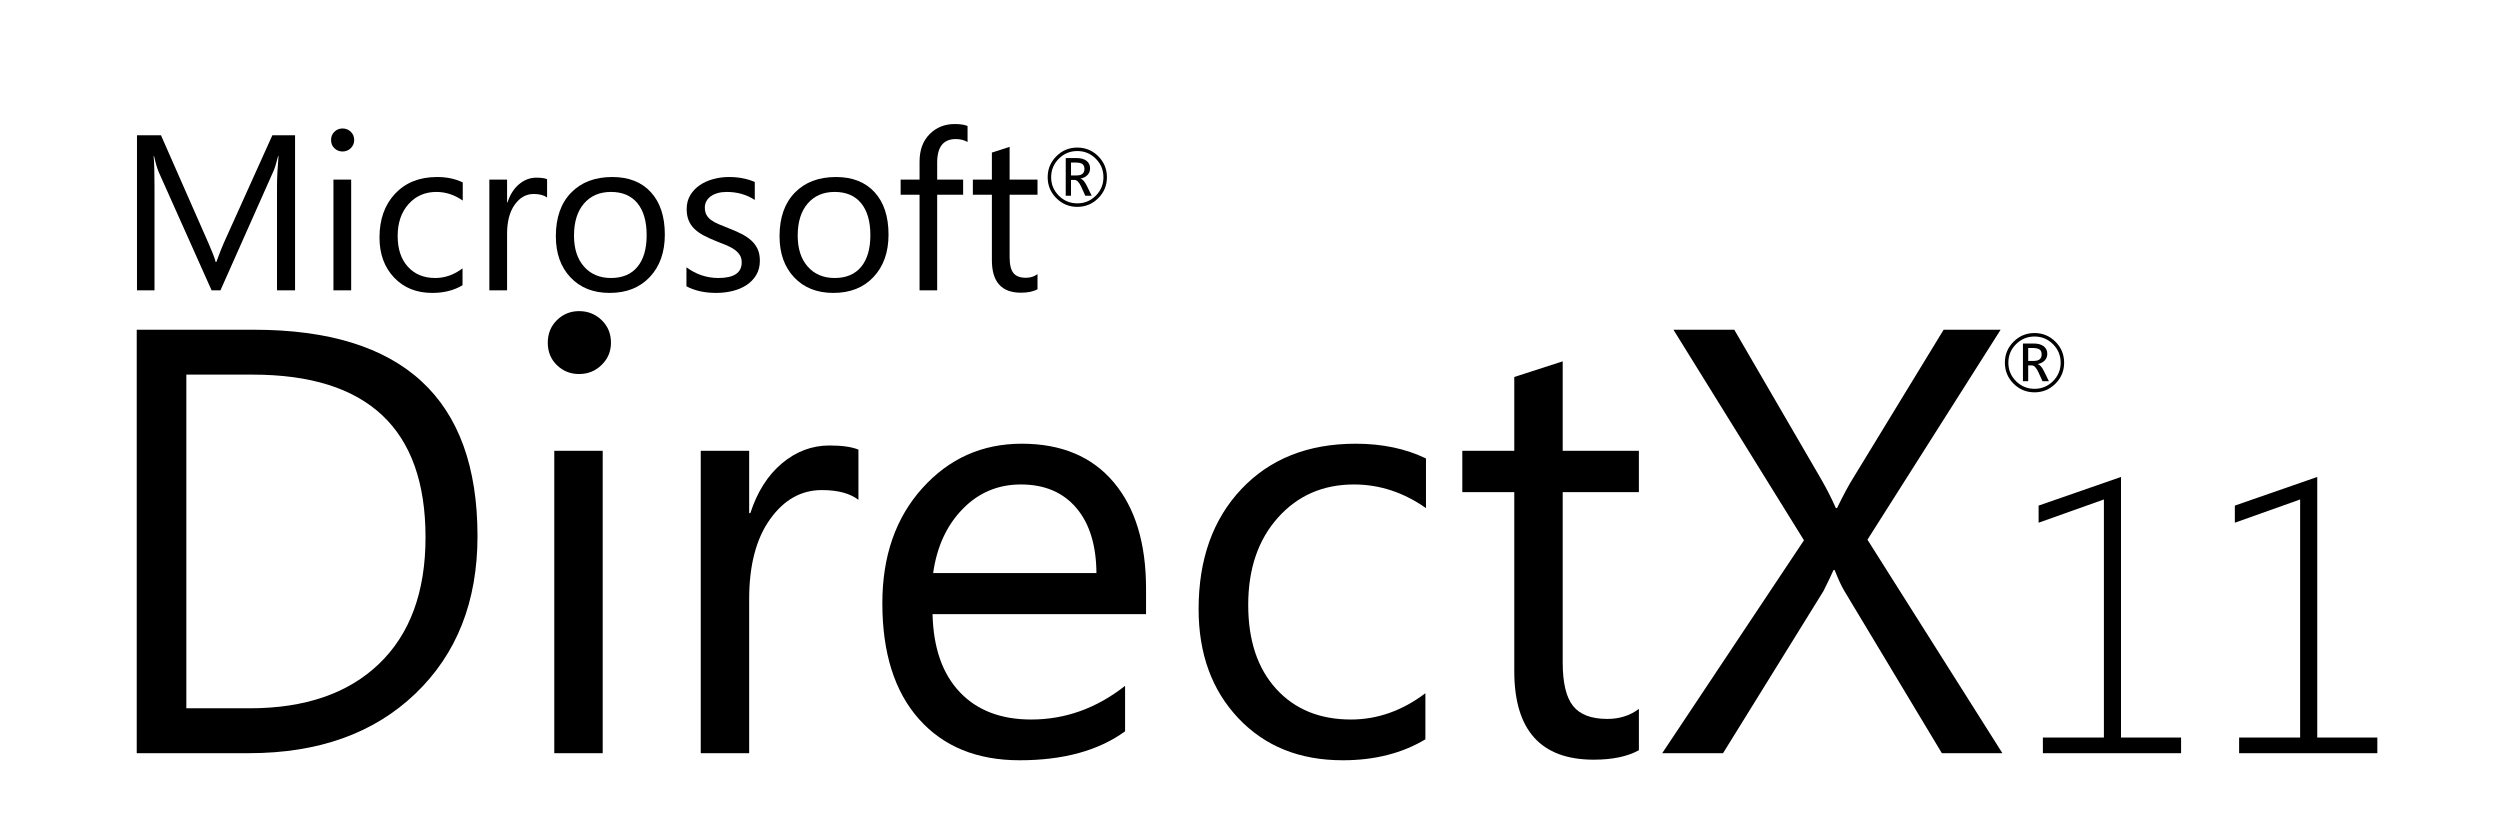
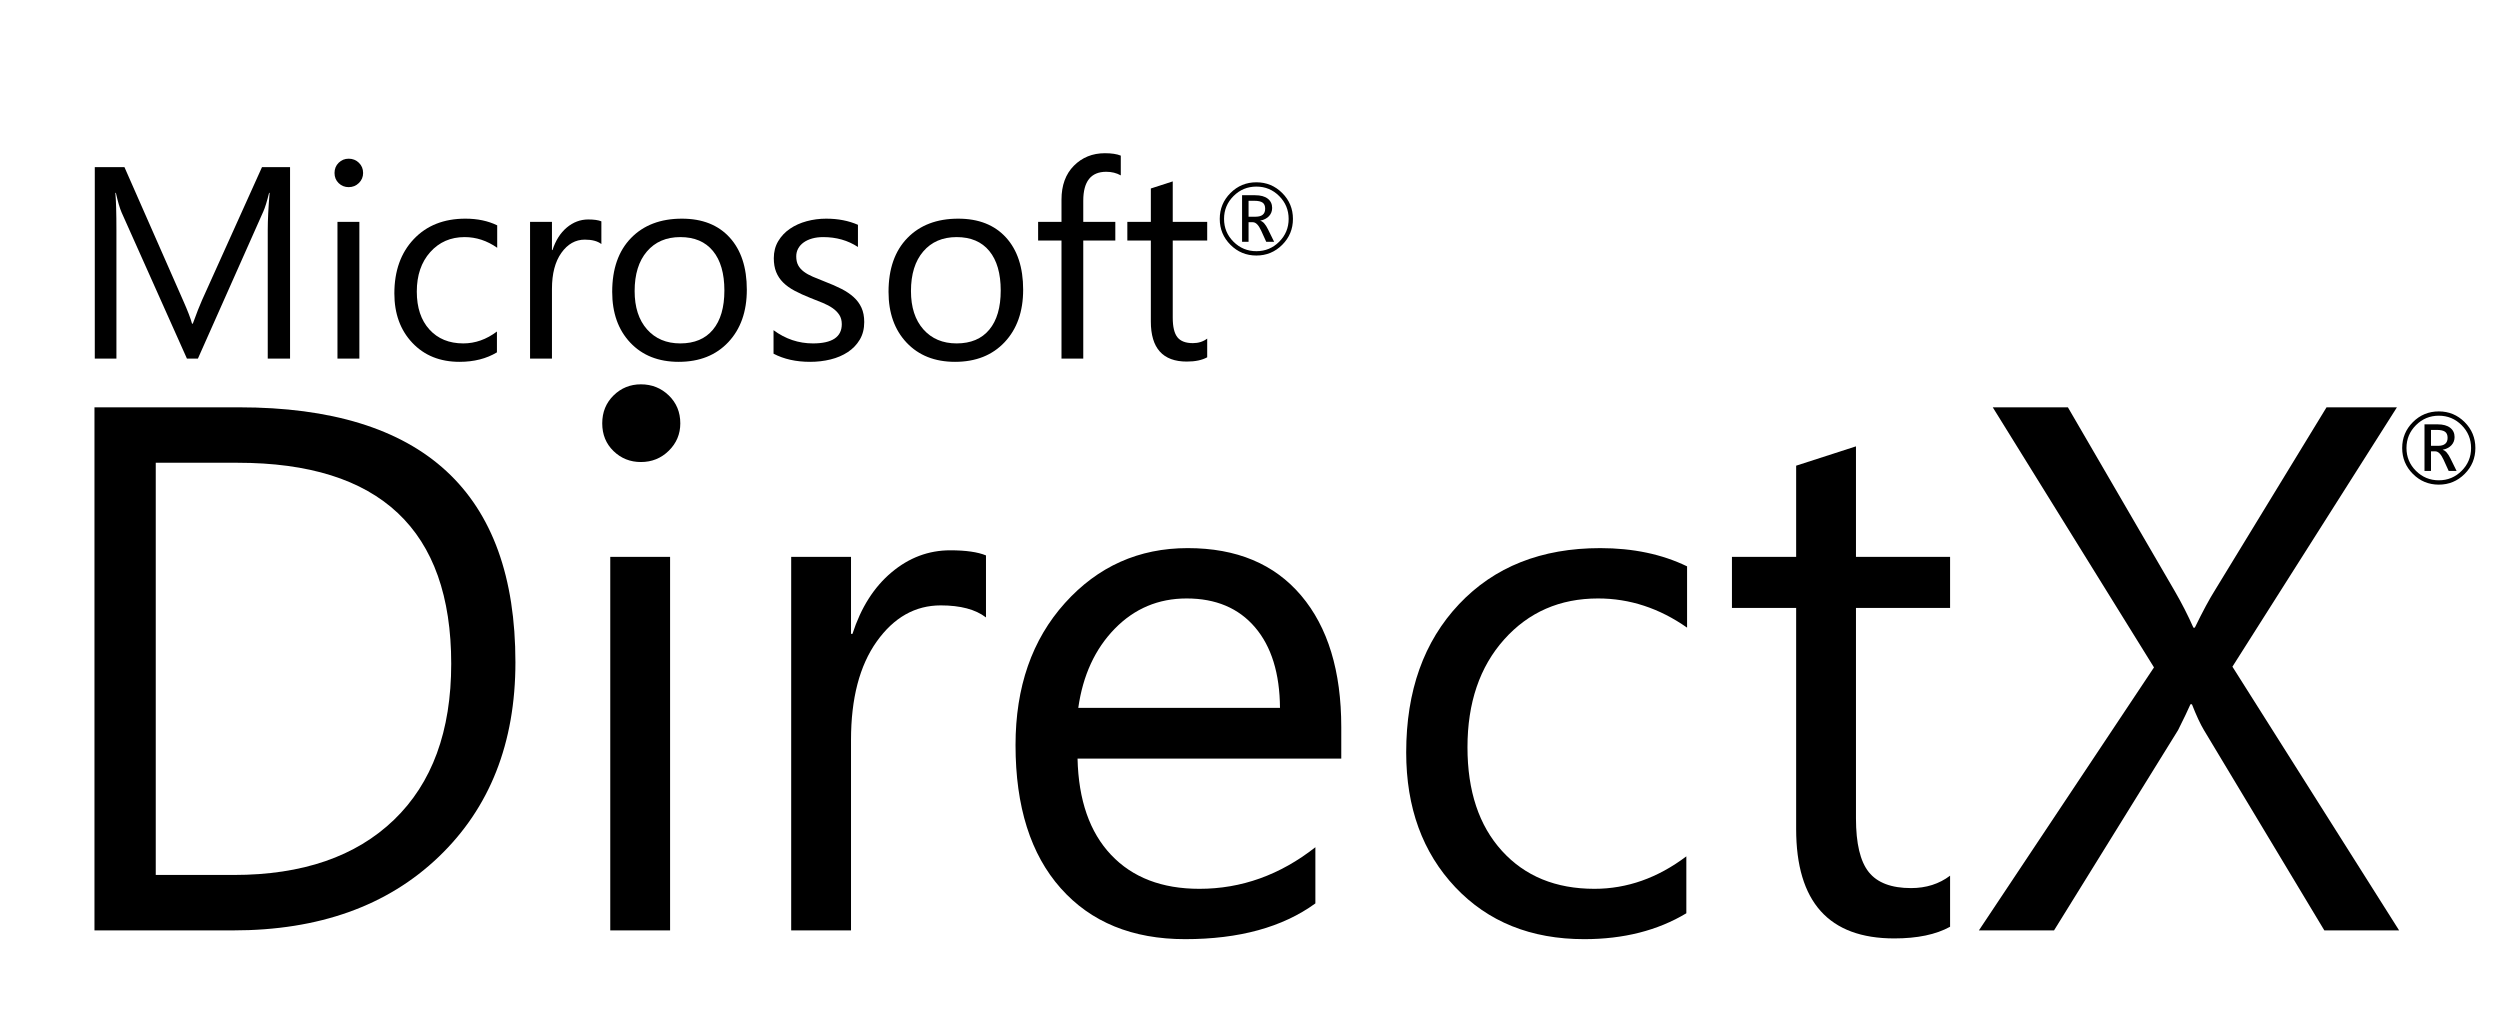
- <svg xmlns="http://www.w3.org/2000/svg" version="1.1" x="0px" y="0px" width="1050px" height="350px" viewBox="-57.427 -52.094 1050 350" enable-background="new -57.427 -52.094 1050 350" xml:space="preserve">
+ <svg xmlns="http://www.w3.org/2000/svg" version="1.1" x="0px" y="0px" width="850px" height="350px" viewBox="-32.12 -52.094 850 350" enable-background="new -32.12 -52.094 850 350" xml:space="preserve">
  <defs>
</defs>
  <path d="M66.497,69.841h-7.583V26.156c0-3.451,0.211-7.674,0.636-12.669h-0.182c-0.727,2.937-1.378,5.041-1.953,6.312L35.164,69.841  H31.44L9.235,20.162c-0.636-1.453-1.287-3.678-1.953-6.675H7.101c0.242,2.604,0.363,6.857,0.363,12.76v43.594H0.107V4.723h10.081  l19.98,45.41c1.544,3.481,2.543,6.085,2.997,7.811h0.272c1.301-3.572,2.346-6.236,3.133-7.992L56.961,4.723h9.536V69.841z" />
  <path d="M86.432,11.534c-1.333,0-2.468-0.454-3.406-1.362c-0.938-0.908-1.408-2.059-1.408-3.451c0-1.392,0.469-2.55,1.408-3.474  c0.938-0.923,2.073-1.385,3.406-1.385c1.362,0,2.521,0.462,3.474,1.385c0.954,0.923,1.431,2.082,1.431,3.474  c0,1.333-0.477,2.468-1.431,3.406C88.953,11.065,87.794,11.534,86.432,11.534z M90.065,69.841h-7.447v-46.5h7.447V69.841z" />
  <path d="M136.837,67.707c-3.572,2.149-7.811,3.224-12.715,3.224c-6.63,0-11.981-2.157-16.053-6.471  c-4.072-4.314-6.107-9.907-6.107-16.779c0-7.659,2.195-13.812,6.584-18.459c4.389-4.647,10.247-6.971,17.574-6.971  c4.087,0,7.689,0.757,10.808,2.271v7.629c-3.451-2.422-7.145-3.633-11.08-3.633c-4.753,0-8.65,1.703-11.693,5.108  c-3.042,3.406-4.563,7.879-4.563,13.419c0,5.449,1.431,9.748,4.291,12.896c2.861,3.149,6.698,4.723,11.512,4.723  c4.057,0,7.871-1.347,11.443-4.042V67.707z" />
  <path d="M172.348,30.879c-1.302-0.999-3.179-1.499-5.631-1.499c-3.179,0-5.835,1.499-7.97,4.496  c-2.134,2.997-3.201,7.084-3.201,12.261v23.704h-7.447v-46.5h7.447v9.582h0.182c1.06-3.27,2.679-5.82,4.859-7.652  c2.18-1.831,4.616-2.747,7.311-2.747c1.937,0,3.421,0.212,4.45,0.636V30.879z" />
  <path d="M198.641,70.931c-6.873,0-12.359-2.172-16.461-6.517c-4.102-4.344-6.153-10.104-6.153-17.278  c0-7.811,2.134-13.911,6.403-18.3c4.269-4.389,10.036-6.584,17.301-6.584c6.932,0,12.344,2.134,16.234,6.403  s5.835,10.188,5.835,17.755c0,7.417-2.097,13.358-6.29,17.823C211.317,68.698,205.694,70.931,198.641,70.931z M199.186,28.518  c-4.784,0-8.567,1.627-11.353,4.882c-2.786,3.254-4.178,7.742-4.178,13.464c0,5.51,1.408,9.854,4.223,13.033  s6.584,4.768,11.307,4.768c4.813,0,8.514-1.559,11.103-4.677c2.588-3.118,3.882-7.553,3.882-13.305  c0-5.813-1.294-10.292-3.882-13.441C207.7,30.092,203.999,28.518,199.186,28.518z" />
  <path d="M230.882,68.161v-7.992c4.057,2.997,8.521,4.496,13.396,4.496c6.539,0,9.809-2.18,9.809-6.539  c0-1.241-0.28-2.293-0.84-3.156c-0.561-0.862-1.317-1.627-2.271-2.293c-0.954-0.666-2.074-1.264-3.36-1.794  c-1.287-0.529-2.672-1.082-4.155-1.657c-2.059-0.817-3.868-1.642-5.427-2.475s-2.86-1.771-3.905-2.815  c-1.044-1.045-1.832-2.232-2.361-3.565c-0.53-1.332-0.794-2.891-0.794-4.677c0-2.18,0.5-4.109,1.499-5.79  c0.999-1.68,2.331-3.088,3.996-4.223c1.665-1.136,3.564-1.991,5.699-2.566c2.134-0.575,4.336-0.863,6.607-0.863  c4.026,0,7.629,0.697,10.808,2.089v7.538c-3.421-2.24-7.356-3.36-11.807-3.36c-1.393,0-2.649,0.159-3.769,0.477  c-1.12,0.318-2.082,0.765-2.884,1.34c-0.802,0.575-1.423,1.264-1.861,2.066c-0.439,0.802-0.659,1.688-0.659,2.656  c0,1.211,0.219,2.225,0.659,3.042c0.438,0.817,1.082,1.544,1.93,2.18c0.847,0.636,1.877,1.211,3.088,1.726  c1.21,0.515,2.588,1.075,4.132,1.68c2.059,0.788,3.905,1.597,5.54,2.43s3.027,1.771,4.178,2.815c1.15,1.044,2.036,2.248,2.657,3.61  c0.62,1.362,0.931,2.982,0.931,4.859c0,2.301-0.507,4.299-1.521,5.994c-1.014,1.696-2.369,3.104-4.064,4.223  c-1.696,1.12-3.648,1.953-5.858,2.498c-2.21,0.545-4.526,0.817-6.948,0.817C238.541,70.931,234.394,70.007,230.882,68.161z" />
  <path d="M292.595,70.931c-6.873,0-12.359-2.172-16.462-6.517c-4.103-4.344-6.153-10.104-6.153-17.278  c0-7.811,2.135-13.911,6.403-18.3c4.269-4.389,10.036-6.584,17.302-6.584c6.932,0,12.344,2.134,16.233,6.403  s5.835,10.188,5.835,17.755c0,7.417-2.096,13.358-6.289,17.823C305.271,68.698,299.648,70.931,292.595,70.931z M293.14,28.518  c-4.784,0-8.568,1.627-11.354,4.882s-4.178,7.742-4.178,13.464c0,5.51,1.408,9.854,4.224,13.033s6.585,4.768,11.308,4.768  c4.813,0,8.514-1.559,11.103-4.677c2.588-3.118,3.882-7.553,3.882-13.305c0-5.813-1.294-10.292-3.882-13.441  C301.654,30.092,297.953,28.518,293.14,28.518z" />
  <path d="M348.949,7.538c-1.453-0.817-3.104-1.226-4.949-1.226c-5.208,0-7.811,3.285-7.811,9.854v7.175h10.898v6.357h-10.898v40.143  h-7.402V29.698h-7.947v-6.357h7.947v-7.538c0-4.874,1.408-8.726,4.223-11.557C335.826,1.416,339.336,0,343.544,0  c2.271,0,4.072,0.272,5.404,0.817V7.538z" />
  <path d="M378.328,69.387c-1.756,0.969-4.071,1.453-6.947,1.453c-8.144,0-12.215-4.541-12.215-13.623V29.698h-7.992v-6.357h7.992  V11.988l7.447-2.407v13.759h11.715v6.357h-11.715V55.9c0,3.118,0.529,5.343,1.589,6.675c1.06,1.333,2.815,1.998,5.268,1.998  c1.877,0,3.497-0.515,4.858-1.544V69.387z" />
  <path d="M0,264.242V86.393h49.113c62.672,0,94.01,28.897,94.01,86.693c0,27.451-8.703,49.506-26.107,66.166  c-17.406,16.662-40.701,24.99-69.887,24.99H0z M20.836,105.245v140.146h26.541c23.316,0,41.464-6.242,54.446-18.727  c12.98-12.484,19.472-30.18,19.472-53.082c0-45.558-24.227-68.337-72.678-68.337H20.836z" />
  <path d="M185.787,104.997c-3.639,0-6.74-1.24-9.302-3.721c-2.564-2.48-3.845-5.622-3.845-9.426c0-3.802,1.281-6.965,3.845-9.488  c2.562-2.521,5.663-3.783,9.302-3.783c3.721,0,6.883,1.262,9.488,3.783c2.604,2.523,3.907,5.686,3.907,9.488  c0,3.639-1.302,6.74-3.907,9.302C192.67,103.716,189.508,104.997,185.787,104.997z M195.709,264.242h-20.34v-127h20.34V264.242z" />
  <path d="M303.113,157.83c-3.556-2.729-8.682-4.092-15.379-4.092c-8.682,0-15.938,4.092-21.766,12.277  c-5.83,8.186-8.744,19.348-8.744,33.486v64.74h-20.34v-127h20.34v26.17h0.496c2.894-8.93,7.317-15.895,13.271-20.898  c5.953-5.002,12.607-7.504,19.968-7.504c5.29,0,9.343,0.58,12.154,1.736V157.83z" />
-   <path d="M423.912,205.828h-89.669c0.329,14.139,4.134,25.053,11.41,32.742c7.274,7.689,17.28,11.533,30.014,11.533  c14.304,0,27.45-4.713,39.439-14.139v19.1c-11.162,8.105-25.921,12.154-44.276,12.154c-17.942,0-32.041-5.766-42.292-17.301  c-10.253-11.533-15.379-27.76-15.379-48.68c0-19.76,5.601-35.861,16.806-48.307c11.202-12.443,25.114-18.666,41.733-18.666  s29.475,5.376,38.571,16.123c9.095,10.75,13.643,25.674,13.643,44.773V205.828z M403.076,188.588  c-0.083-11.738-2.914-20.877-8.496-27.408c-5.58-6.531-13.332-9.799-23.254-9.799c-9.593,0-17.735,3.432-24.433,10.295  s-10.833,15.834-12.402,26.912H403.076z" />
-   <path d="M541.239,258.414c-9.758,5.869-21.332,8.805-34.727,8.805c-18.107,0-32.723-5.891-43.842-17.672  c-11.122-11.783-16.682-27.057-16.682-45.828c0-20.916,5.994-37.723,17.983-50.414c11.988-12.691,27.986-19.039,47.998-19.039  c11.162,0,21,2.068,29.518,6.201v20.836c-9.426-6.613-19.516-9.922-30.262-9.922c-12.982,0-23.627,4.652-31.936,13.953  c-8.311,9.303-12.465,21.518-12.465,36.648c0,14.883,3.907,26.625,11.721,35.223c7.813,8.602,18.293,12.898,31.439,12.898  c11.078,0,21.496-3.678,31.254-11.037V258.414z" />
-   <path d="M630.907,263.002c-4.795,2.646-11.121,3.969-18.975,3.969c-22.244,0-33.363-12.402-33.363-37.207v-75.158h-21.828v-17.363  h21.828v-31.005l20.34-6.573v37.579h31.998v17.363h-31.998v71.563c0,8.516,1.445,14.594,4.342,18.23  c2.893,3.641,7.689,5.457,14.387,5.457c5.125,0,9.549-1.404,13.27-4.217V263.002z" />
-   <path d="M783.581,264.242h-25.426l-40.928-68.088c-1.24-2.066-2.604-5.002-4.092-8.807h-0.496c-0.828,1.904-2.232,4.838-4.217,8.807  l-42.168,68.088h-25.549l59.531-89.42l-54.818-88.429h25.549l36.338,62.507c2.398,4.137,4.506,8.27,6.326,12.402h0.496  c2.645-5.457,4.961-9.754,6.945-12.898l37.826-62.011h23.938l-55.936,88.181L783.581,264.242z" />
-   <path d="M800.583,264.242v-6.563h25.625v-100l-27.422,9.766v-7.188l34.609-12.031V257.68h25.234v6.563H800.583z" />
-   <path d="M883.004,264.242v-6.563h25.625v-100l-27.422,9.766v-7.188l34.609-12.031V257.68h25.234v6.563H883.004z" />
-   <path d="M395.047,34.787c-3.442,0-6.378-1.214-8.807-3.644c-2.43-2.429-3.644-5.365-3.644-8.807c0-3.442,1.214-6.377,3.644-8.807  c2.429-2.429,5.365-3.644,8.807-3.644c3.431,0,6.361,1.215,8.791,3.644c2.429,2.43,3.644,5.365,3.644,8.807  c0,3.442-1.215,6.378-3.644,8.807C401.408,33.573,398.478,34.787,395.047,34.787z M395.047,11.346c-3.033,0-5.623,1.074-7.77,3.221  c-2.147,2.147-3.221,4.737-3.221,7.77c0,3.033,1.073,5.62,3.221,7.761c2.147,2.142,4.737,3.212,7.77,3.212  c3.032,0,5.62-1.071,7.761-3.212s3.212-4.729,3.212-7.761c0-3.032-1.071-5.622-3.212-7.77  C400.667,12.419,398.079,11.346,395.047,11.346z M401.09,30.122H398.4l-1.727-3.802c-0.875-1.903-1.815-2.855-2.822-2.855h-1.461  v6.657h-2.208V14.284h4.449c1.848,0,3.273,0.388,4.275,1.162c1.001,0.775,1.502,1.826,1.502,3.154c0,1.085-0.352,2.009-1.054,2.772  c-0.703,0.764-1.685,1.278-2.947,1.544v0.066c0.874,0.188,1.743,1.162,2.606,2.922L401.09,30.122z M392.391,16.177v5.412h2.374  c2.18,0,3.271-0.907,3.271-2.723c0-0.974-0.293-1.666-0.88-2.075c-0.587-0.409-1.517-0.614-2.789-0.614H392.391z" />
-   <path d="M797.073,112.685c-3.442,0-6.378-1.214-8.807-3.644c-2.43-2.429-3.645-5.365-3.645-8.807c0-3.442,1.215-6.377,3.645-8.807  c2.429-2.429,5.364-3.644,8.807-3.644c3.431,0,6.361,1.215,8.791,3.644c2.429,2.43,3.644,5.365,3.644,8.807  c0,3.442-1.215,6.378-3.644,8.807C803.434,111.471,800.503,112.685,797.073,112.685z M797.073,89.244  c-3.033,0-5.623,1.074-7.77,3.221c-2.147,2.147-3.221,4.737-3.221,7.77c0,3.033,1.073,5.62,3.221,7.761  c2.146,2.142,4.736,3.212,7.77,3.212c3.032,0,5.619-1.071,7.762-3.212c2.141-2.142,3.212-4.729,3.212-7.761  c0-3.032-1.071-5.622-3.212-7.77C802.692,90.317,800.105,89.244,797.073,89.244z M803.116,108.02h-2.689l-1.727-3.802  c-0.875-1.903-1.815-2.855-2.822-2.855h-1.461v6.657h-2.208V92.182h4.449c1.849,0,3.272,0.388,4.274,1.162  c1.002,0.775,1.503,1.826,1.503,3.154c0,1.085-0.352,2.009-1.054,2.772c-0.703,0.764-1.686,1.278-2.947,1.544v0.066  c0.874,0.188,1.743,1.162,2.606,2.922L803.116,108.02z M794.417,94.075v5.412h2.374c2.181,0,3.271-0.907,3.271-2.723  c0-0.974-0.293-1.666-0.88-2.075c-0.587-0.409-1.517-0.614-2.789-0.614H794.417z" />
+   <path d="M423.912,205.828h-89.668c0.329,14.139,4.134,25.053,11.41,32.742c7.274,7.689,17.28,11.533,30.014,11.533  c14.304,0,27.45-4.713,39.44-14.139v19.1c-11.162,8.105-25.921,12.154-44.277,12.154c-17.942,0-32.041-5.766-42.292-17.301  c-10.253-11.533-15.379-27.76-15.379-48.68c0-19.76,5.601-35.861,16.806-48.307c11.202-12.443,25.114-18.666,41.733-18.666  s29.475,5.376,38.571,16.123c9.096,10.75,13.643,25.674,13.643,44.773V205.828z M403.076,188.588  c-0.082-11.738-2.914-20.877-8.496-27.408c-5.58-6.531-13.332-9.799-23.253-9.799c-9.593,0-17.735,3.432-24.433,10.295  s-10.833,15.834-12.402,26.912H403.076z" />
+   <path d="M541.238,258.414c-9.756,5.869-21.332,8.805-34.727,8.805c-18.107,0-32.723-5.891-43.842-17.672  c-11.121-11.783-16.682-27.057-16.682-45.828c0-20.916,5.994-37.723,17.984-50.414c11.986-12.691,27.986-19.039,47.996-19.039  c11.162,0,21.002,2.068,29.518,6.201v20.836c-9.426-6.613-19.514-9.922-30.262-9.922c-12.98,0-23.627,4.652-31.936,13.953  c-8.311,9.303-12.465,21.518-12.465,36.648c0,14.883,3.906,26.625,11.721,35.223c7.813,8.602,18.293,12.898,31.439,12.898  c11.08,0,21.498-3.678,31.254-11.037V258.414z" />
+   <path d="M630.908,263.002c-4.797,2.646-11.121,3.969-18.977,3.969c-22.242,0-33.361-12.402-33.361-37.207v-75.158h-21.828v-17.363  h21.828v-31.005l20.34-6.573v37.579h31.998v17.363H598.91v71.563c0,8.516,1.445,14.594,4.34,18.23  c2.895,3.641,7.689,5.457,14.387,5.457c5.127,0,9.551-1.404,13.271-4.217V263.002z" />
+   <path d="M783.58,264.242h-25.424l-40.928-68.088c-1.24-2.066-2.605-5.002-4.094-8.807h-0.496c-0.826,1.904-2.232,4.838-4.217,8.807  l-42.168,68.088h-25.549l59.531-89.42l-54.818-88.429h25.549l36.34,62.507c2.396,4.137,4.506,8.27,6.324,12.402h0.496  c2.646-5.457,4.961-9.754,6.945-12.898L758.9,86.393h23.936l-55.934,88.181L783.58,264.242z" />
+   <path d="M395.046,34.787c-3.442,0-6.377-1.214-8.807-3.644c-2.43-2.429-3.644-5.365-3.644-8.807c0-3.442,1.214-6.377,3.644-8.807  c2.429-2.429,5.365-3.644,8.807-3.644c3.432,0,6.361,1.215,8.791,3.644c2.43,2.43,3.645,5.365,3.645,8.807  c0,3.442-1.215,6.378-3.645,8.807C401.408,33.573,398.478,34.787,395.046,34.787z M395.046,11.346c-3.032,0-5.622,1.074-7.769,3.221  c-2.147,2.147-3.221,4.737-3.221,7.77c0,3.033,1.073,5.62,3.221,7.761c2.147,2.142,4.737,3.212,7.769,3.212  c3.033,0,5.62-1.071,7.762-3.212s3.213-4.729,3.213-7.761c0-3.032-1.071-5.622-3.213-7.77  C400.667,12.419,398.08,11.346,395.046,11.346z M401.089,30.122H398.4l-1.727-3.802c-0.874-1.903-1.814-2.855-2.822-2.855h-1.461  v6.657h-2.208V14.284h4.45c1.848,0,3.272,0.388,4.274,1.162c1.001,0.775,1.503,1.826,1.503,3.154c0,1.085-0.352,2.009-1.055,2.772  s-1.686,1.278-2.947,1.544v0.066c0.875,0.188,1.744,1.162,2.607,2.922L401.089,30.122z M392.391,16.177v5.412h2.375  c2.18,0,3.27-0.907,3.27-2.723c0-0.974-0.293-1.666-0.879-2.075c-0.588-0.409-1.518-0.614-2.789-0.614H392.391z" />
+   <path d="M797.073,112.685c-3.442,0-6.378-1.214-8.808-3.644c-2.43-2.429-3.644-5.365-3.644-8.807c0-3.442,1.214-6.377,3.644-8.807  c2.43-2.429,5.365-3.644,8.808-3.644c3.431,0,6.36,1.215,8.79,3.644c2.43,2.43,3.645,5.365,3.645,8.807  c0,3.442-1.215,6.378-3.645,8.807C803.433,111.471,800.503,112.685,797.073,112.685z M797.073,89.244  c-3.032,0-5.622,1.074-7.77,3.221c-2.147,2.147-3.221,4.737-3.221,7.77c0,3.033,1.073,5.62,3.221,7.761s4.737,3.212,7.77,3.212  s5.62-1.071,7.761-3.212c2.143-2.142,3.213-4.729,3.213-7.761c0-3.032-1.07-5.622-3.213-7.77  C802.693,90.317,800.105,89.244,797.073,89.244z M803.116,108.02h-2.689l-1.727-3.802c-0.874-1.903-1.815-2.855-2.822-2.855h-1.461  v6.657h-2.208V92.182h4.449c1.848,0,3.273,0.388,4.275,1.162c1.001,0.775,1.502,1.826,1.502,3.154c0,1.085-0.352,2.009-1.055,2.772  s-1.685,1.278-2.946,1.544v0.066c0.874,0.188,1.743,1.162,2.606,2.922L803.116,108.02z M794.417,94.075v5.412h2.374  c2.18,0,3.271-0.907,3.271-2.723c0-0.974-0.294-1.666-0.88-2.075c-0.587-0.409-1.517-0.614-2.789-0.614H794.417z" />
</svg>
